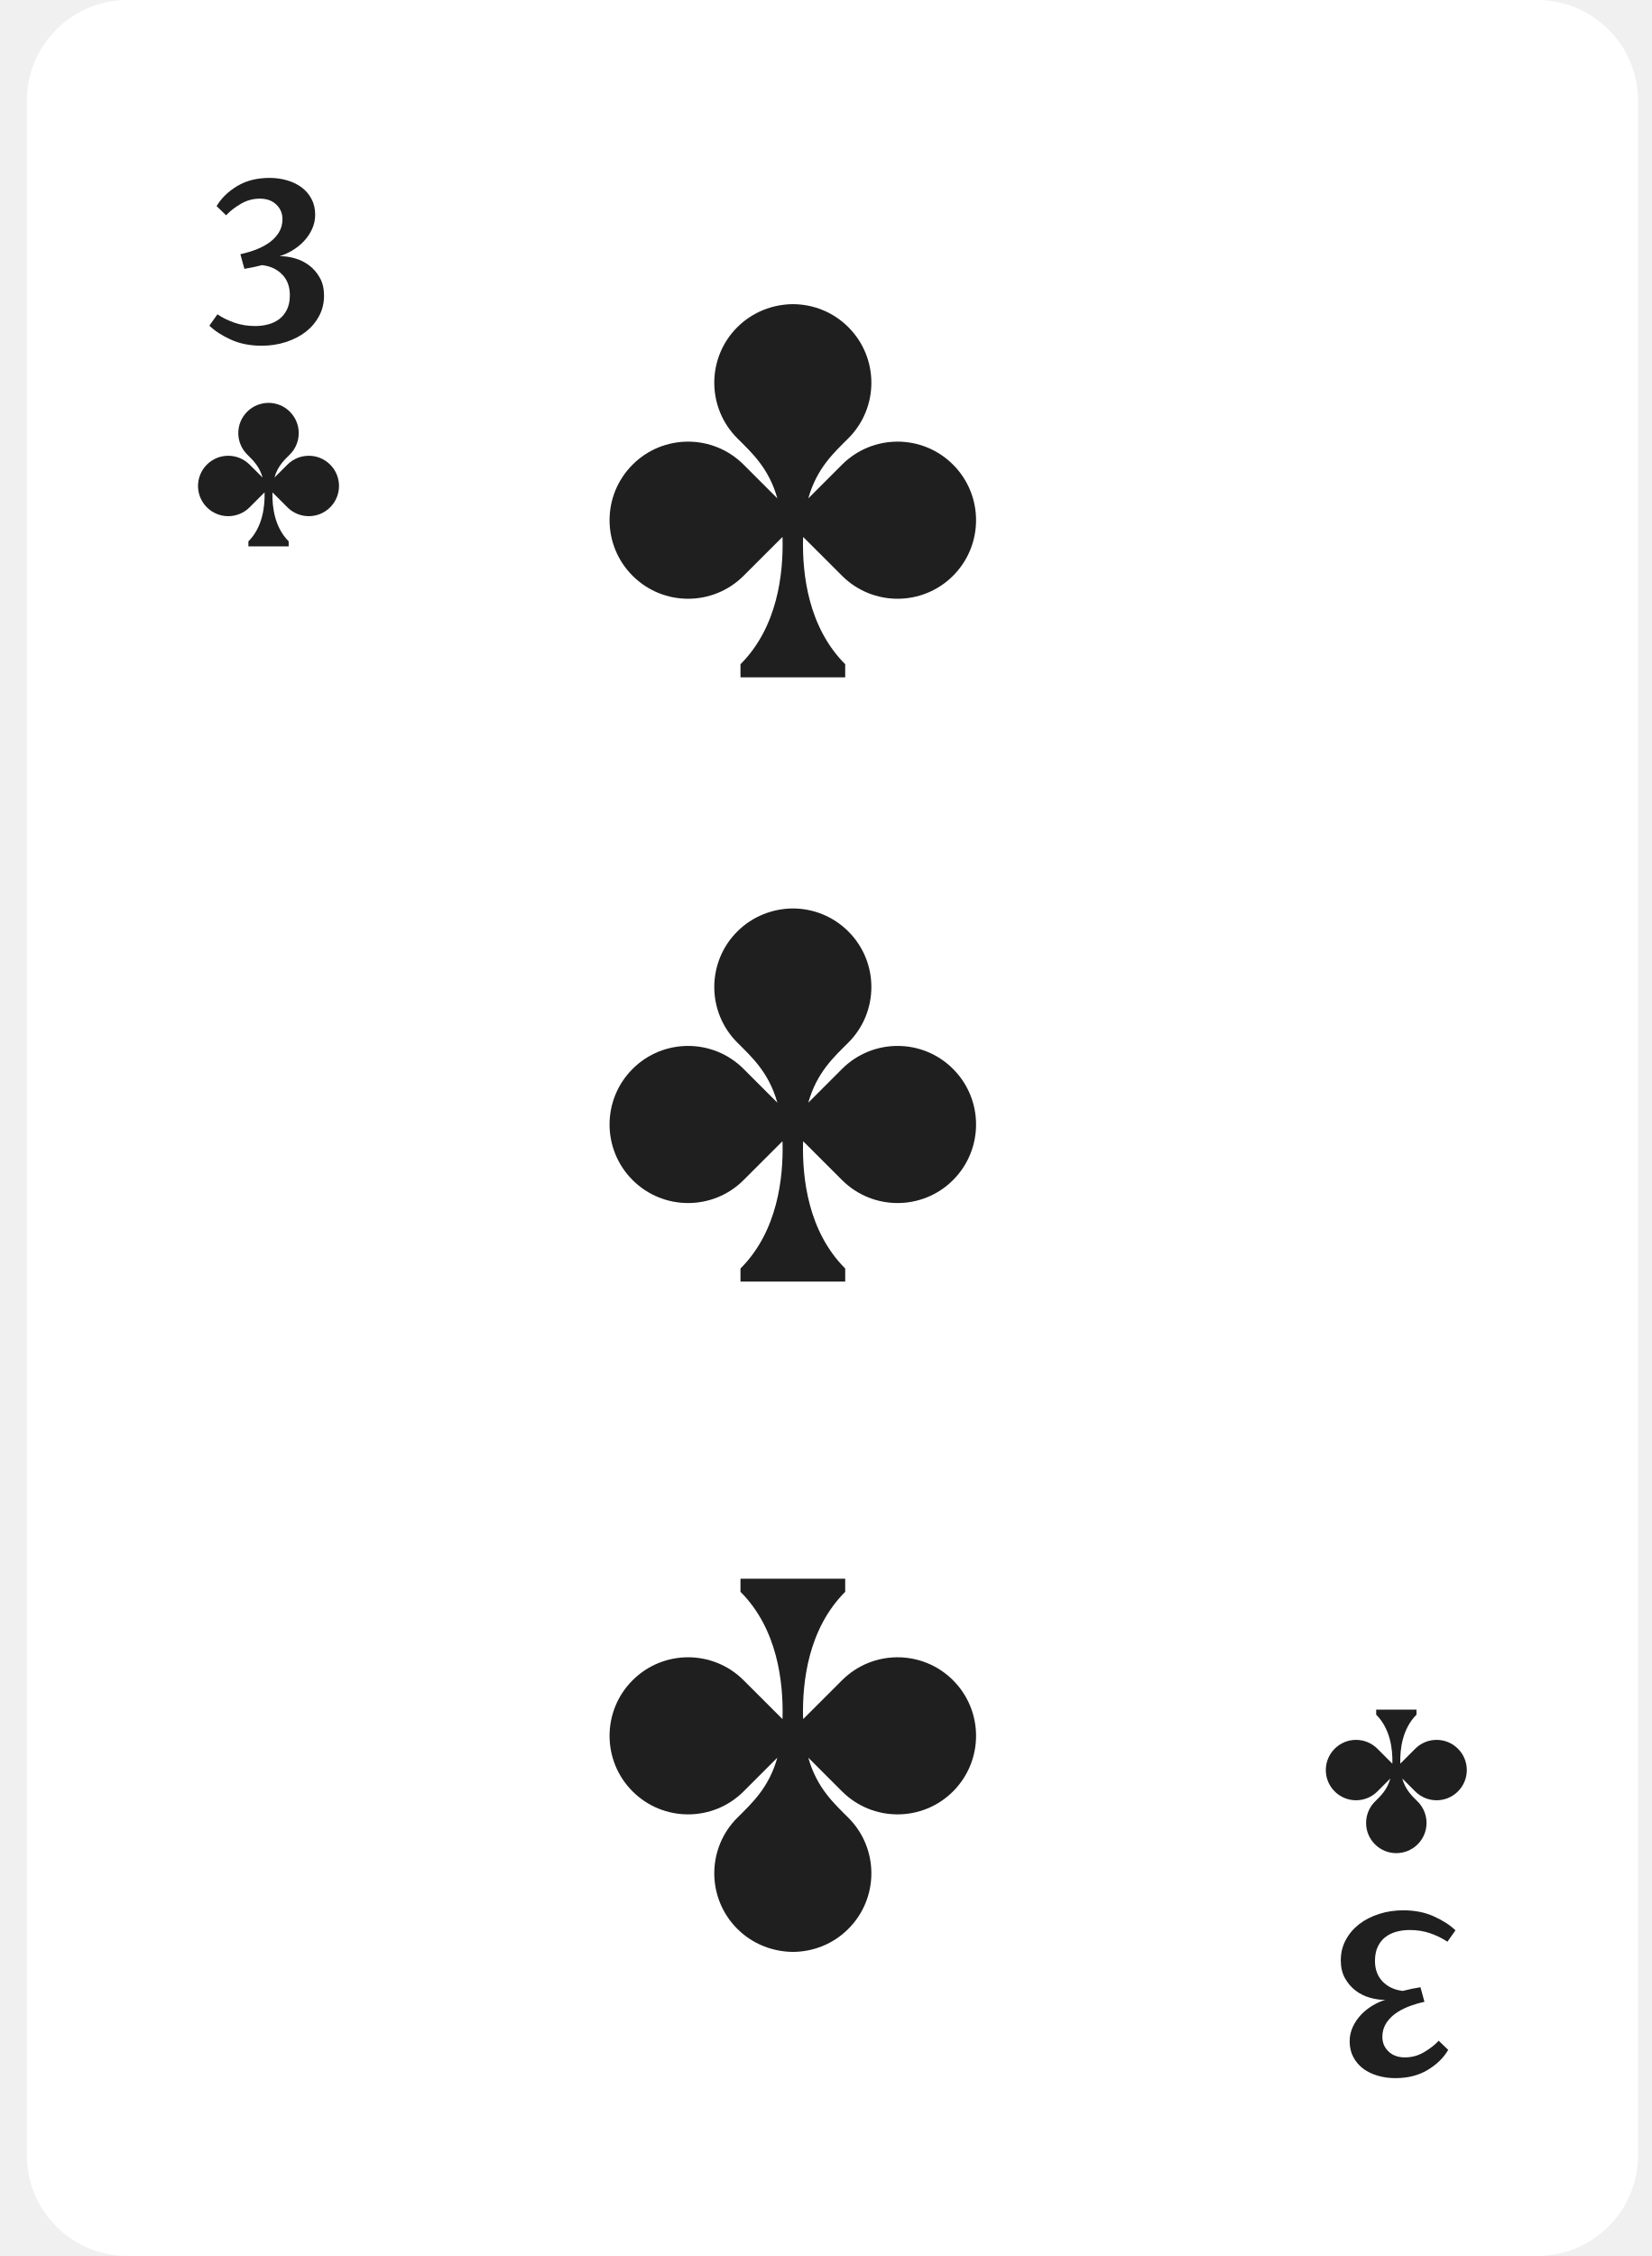
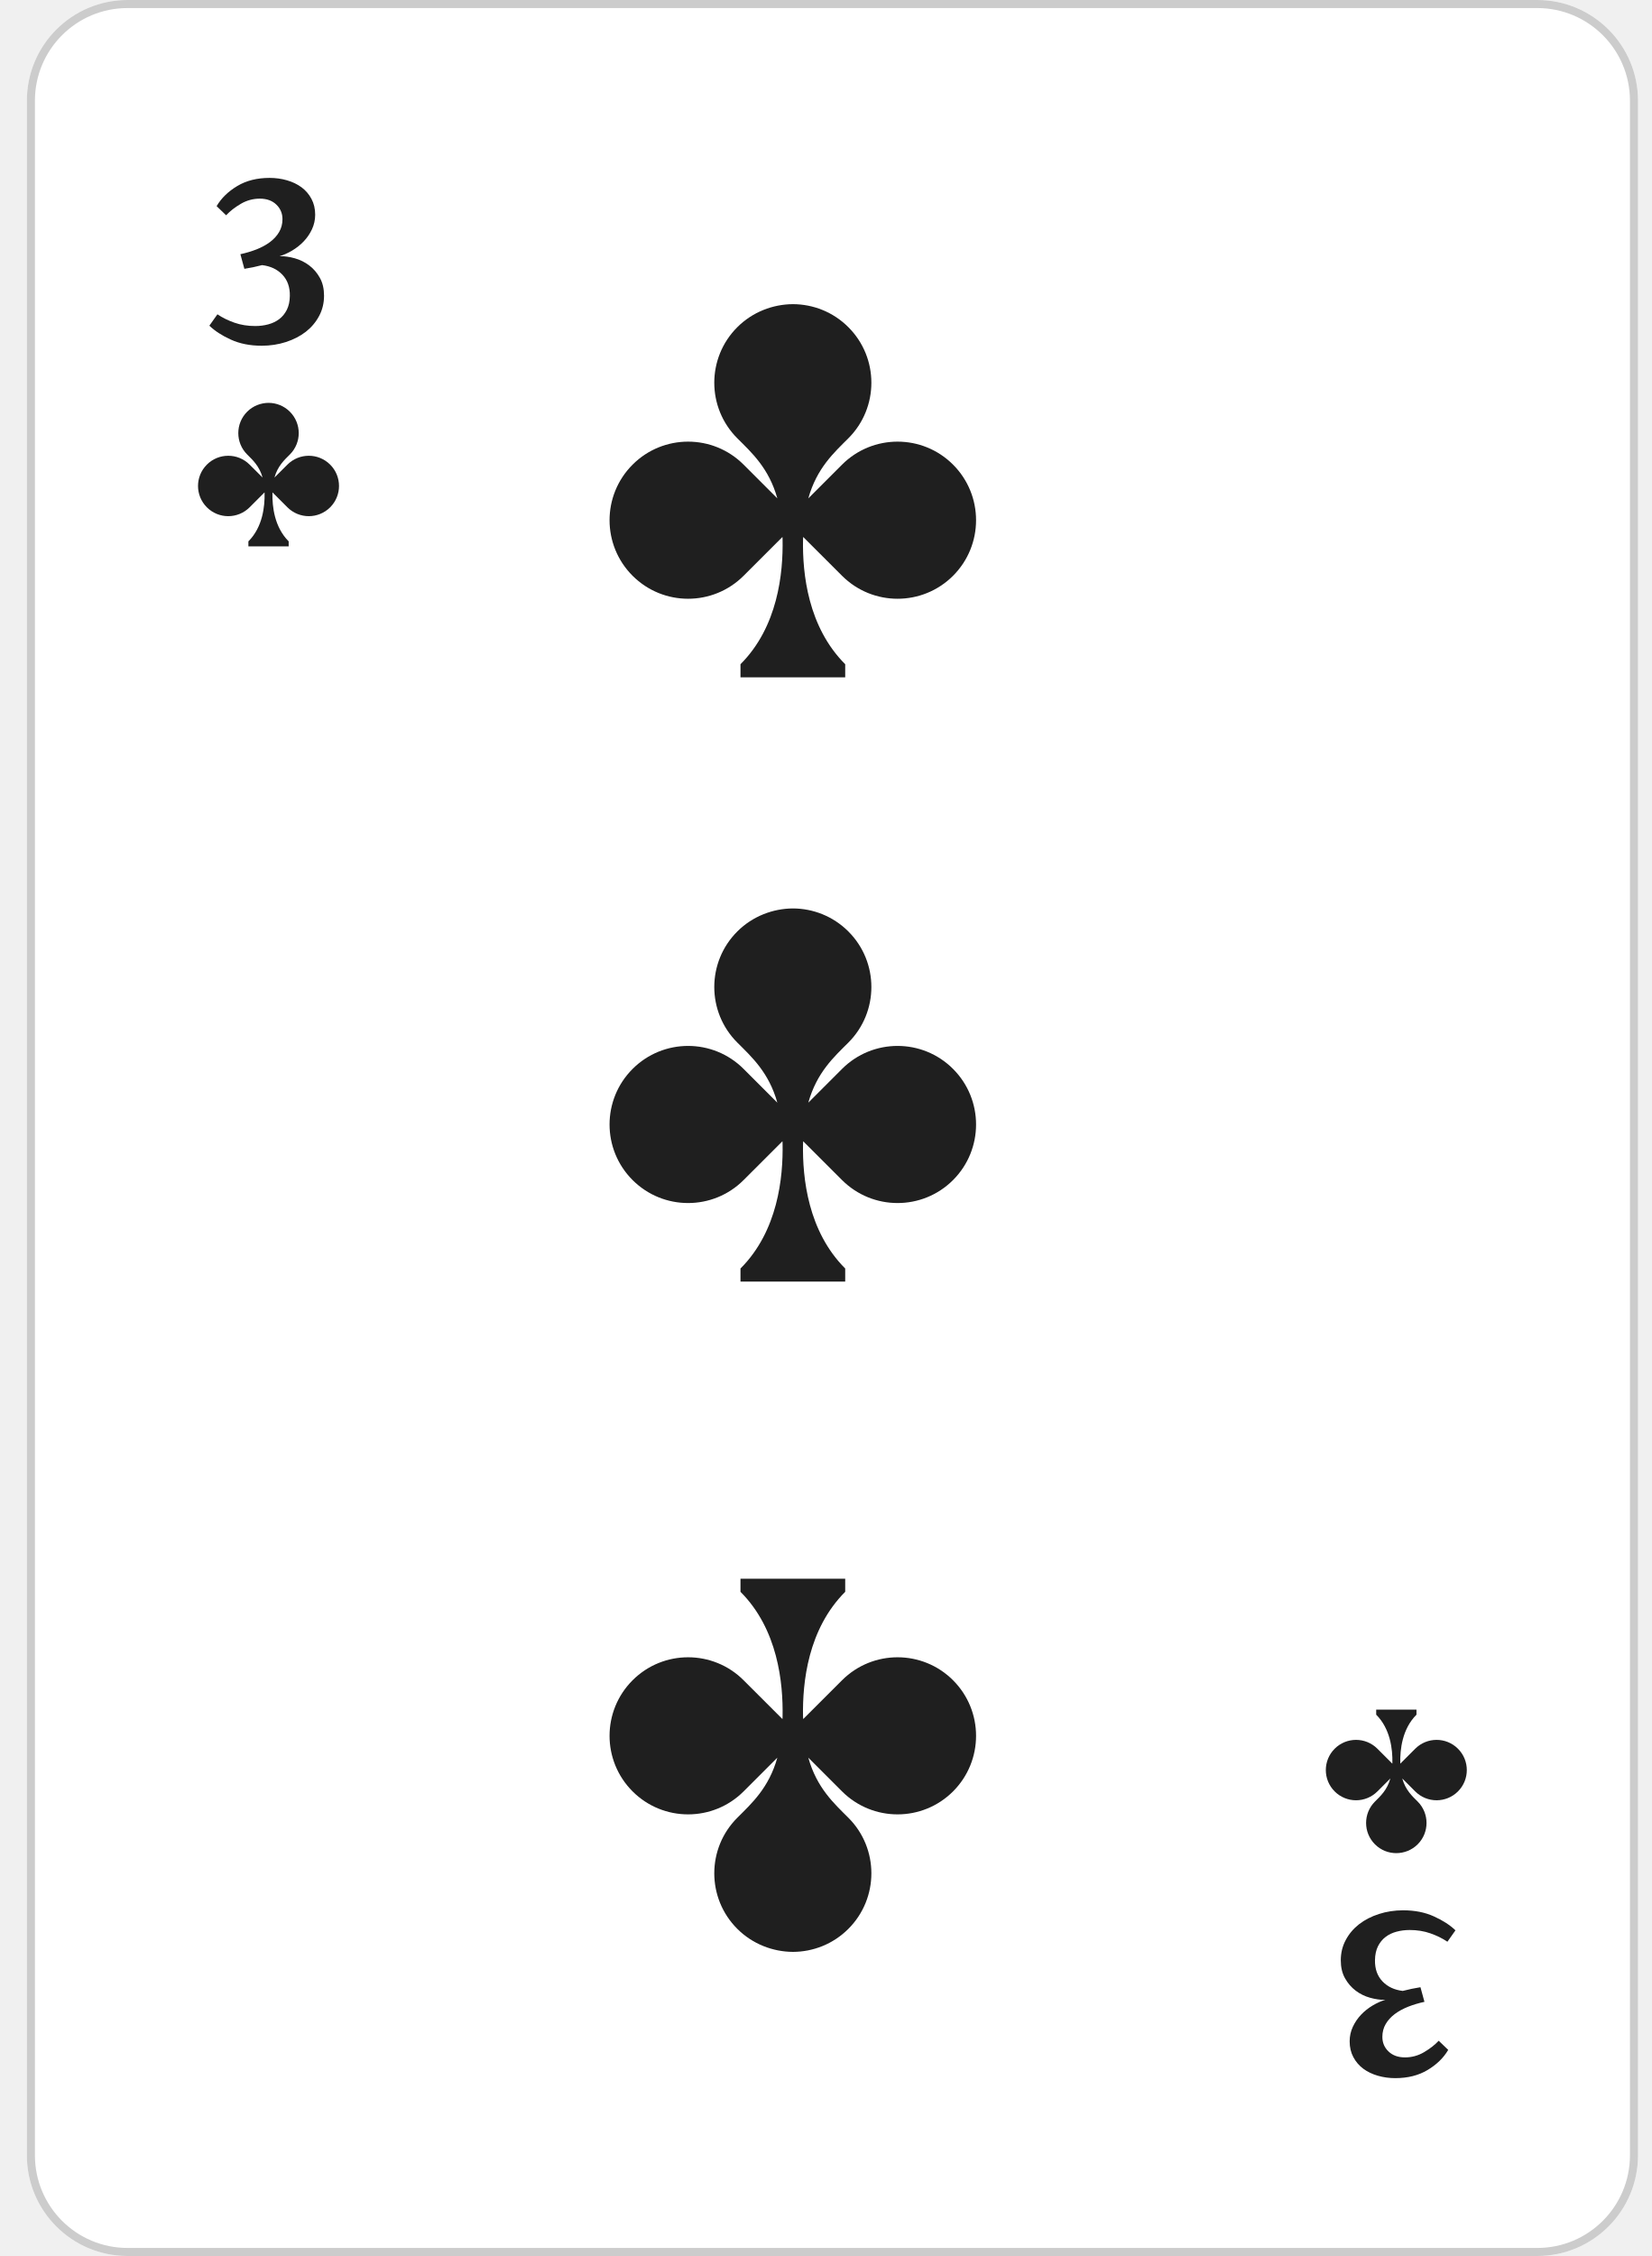
<svg xmlns="http://www.w3.org/2000/svg" width="100%" height="100%" viewBox="0 0 41 56" version="1.1" xml:space="preserve" style="fill-rule:evenodd;clip-rule:evenodd;stroke-linejoin:round;stroke-miterlimit:2;">
  <g transform="matrix(1,0,0,1,-106,-20)">
    <g>
      <path d="M144.167,76L109.167,76C107.786,76 106.667,74.881 106.667,73.5L106.667,22.5C106.667,21.12 107.786,20 109.167,20L144.167,20C145.547,20 146.667,21.12 146.667,22.5L146.667,73.5C146.667,74.881 145.547,76 144.167,76Z" style="fill:white;fill-rule:nonzero;" />
+       <path d="M144.167,76L109.167,76C107.786,76 106.667,74.881 106.667,73.5L106.667,22.5C106.667,21.12 107.786,20 109.167,20L144.167,20C145.547,20 146.667,21.12 146.667,22.5L146.667,73.5C146.667,74.881 145.547,76 144.167,76ZM144.167,75.8L109.167,75.8C107.896,75.8 106.867,74.771 106.867,73.5L106.867,22.5C106.867,21.23 107.896,20.2 109.167,20.2L144.167,20.2C145.437,20.2 146.467,21.23 146.467,22.5L146.467,73.5C146.467,74.771 145.437,75.8 144.167,75.8Z" style="fill:rgb(204,204,204);" />
      <path d="M114.197,31.533C113.904,31.24 113.429,31.24 113.136,31.533L112.814,31.854C112.895,31.566 113.06,31.418 113.197,31.281C113.49,30.988 113.49,30.513 113.197,30.22C113.051,30.074 112.86,30.001 112.668,30C112.477,30.001 112.282,30.074 112.136,30.22C111.843,30.513 111.843,30.988 112.136,31.281C112.273,31.418 112.438,31.566 112.519,31.854L112.197,31.533C111.904,31.24 111.429,31.24 111.136,31.533C110.843,31.826 110.843,32.3 111.136,32.593C111.429,32.886 111.904,32.886 112.197,32.593L112.567,32.223L112.569,32.244C112.575,32.568 112.524,33.081 112.167,33.438L112.167,33.563L113.167,33.563L113.167,33.438C112.812,33.082 112.758,32.574 112.764,32.249L112.766,32.223L113.136,32.593C113.429,32.886 113.904,32.886 114.197,32.593C114.49,32.3 114.49,31.826 114.197,31.533Z" style="fill:rgb(31,31,31);fill-rule:nonzero;" />
      <path d="M139.136,64.468C139.429,64.761 139.904,64.761 140.197,64.468L140.519,64.146C140.438,64.435 140.273,64.583 140.136,64.72C139.843,65.013 139.843,65.488 140.136,65.781C140.282,65.927 140.474,66 140.665,66C140.856,66 141.051,65.927 141.197,65.781C141.49,65.488 141.49,65.013 141.197,64.72C141.06,64.583 140.895,64.435 140.814,64.146L141.136,64.468C141.429,64.761 141.904,64.761 142.197,64.468C142.49,64.175 142.49,63.701 142.197,63.408C141.904,63.115 141.429,63.115 141.136,63.408L140.766,63.778L140.765,63.757C140.758,63.433 140.81,62.92 141.167,62.563L141.167,62.438L140.167,62.438L140.167,62.563C140.522,62.918 140.575,63.427 140.569,63.752L140.567,63.778L140.197,63.408C139.904,63.115 139.429,63.115 139.136,63.408C138.843,63.701 138.843,64.175 139.136,64.468Z" style="fill:rgb(31,31,31);fill-rule:nonzero;" />
      <path d="M114.045,27.34C114.045,27.522 114.005,27.69 113.923,27.843C113.842,27.996 113.731,28.127 113.592,28.236C113.452,28.344 113.288,28.429 113.099,28.49C112.91,28.551 112.709,28.582 112.498,28.582C112.207,28.582 111.951,28.531 111.729,28.429C111.506,28.328 111.33,28.212 111.198,28.084L111.398,27.802C111.522,27.886 111.663,27.955 111.82,28.01C111.977,28.065 112.149,28.093 112.335,28.093C112.449,28.093 112.559,28.079 112.662,28.051C112.766,28.023 112.857,27.979 112.934,27.92C113.012,27.861 113.074,27.784 113.122,27.689C113.169,27.594 113.194,27.479 113.196,27.346C113.2,27.128 113.138,26.953 113.011,26.819C112.884,26.685 112.716,26.606 112.507,26.581L112.286,26.633L112.067,26.673L111.968,26.31C112.112,26.279 112.247,26.238 112.375,26.188C112.501,26.137 112.612,26.077 112.706,26.006C112.8,25.935 112.875,25.853 112.93,25.759C112.985,25.665 113.013,25.559 113.013,25.44C113.013,25.296 112.962,25.176 112.86,25.078C112.758,24.98 112.622,24.931 112.451,24.931C112.283,24.931 112.125,24.974 111.98,25.059C111.834,25.144 111.712,25.239 111.614,25.344L111.378,25.117C111.494,24.919 111.665,24.753 111.89,24.618C112.115,24.483 112.382,24.416 112.693,24.416C112.844,24.416 112.989,24.436 113.126,24.476C113.264,24.516 113.384,24.574 113.487,24.65C113.59,24.727 113.672,24.822 113.733,24.937C113.794,25.051 113.825,25.182 113.825,25.33C113.825,25.457 113.798,25.578 113.746,25.69C113.693,25.803 113.625,25.903 113.541,25.991C113.457,26.08 113.361,26.155 113.256,26.218C113.15,26.281 113.045,26.329 112.94,26.359C113.063,26.357 113.189,26.375 113.32,26.412C113.451,26.449 113.569,26.507 113.676,26.588C113.783,26.668 113.871,26.771 113.941,26.896C114.011,27.021 114.045,27.169 114.045,27.34Z" style="fill:rgb(31,31,31);fill-rule:nonzero;" />
      <path d="M139.288,68.661C139.288,68.479 139.328,68.311 139.41,68.158C139.491,68.005 139.602,67.874 139.741,67.765C139.881,67.657 140.045,67.572 140.234,67.511C140.423,67.45 140.624,67.419 140.835,67.419C141.126,67.419 141.382,67.47 141.604,67.572C141.827,67.673 142.003,67.789 142.135,67.916L141.935,68.199C141.811,68.115 141.67,68.046 141.513,67.991C141.356,67.936 141.184,67.908 140.998,67.908C140.884,67.908 140.774,67.922 140.671,67.95C140.567,67.978 140.476,68.021 140.399,68.081C140.321,68.14 140.259,68.217 140.211,68.312C140.164,68.407 140.139,68.521 140.137,68.655C140.133,68.873 140.195,69.048 140.322,69.182C140.449,69.316 140.617,69.395 140.826,69.42L141.047,69.368L141.266,69.328L141.365,69.691C141.221,69.722 141.086,69.763 140.958,69.813C140.832,69.864 140.721,69.924 140.627,69.995C140.533,70.066 140.458,70.148 140.403,70.242C140.348,70.336 140.32,70.442 140.32,70.561C140.32,70.705 140.371,70.825 140.473,70.923C140.575,71.021 140.711,71.07 140.882,71.07C141.05,71.07 141.208,71.027 141.353,70.942C141.499,70.856 141.621,70.762 141.719,70.657L141.955,70.884C141.839,71.082 141.668,71.248 141.443,71.383C141.218,71.518 140.951,71.585 140.64,71.585C140.489,71.585 140.344,71.565 140.207,71.525C140.069,71.485 139.949,71.427 139.846,71.351C139.743,71.274 139.661,71.179 139.6,71.064C139.539,70.95 139.508,70.819 139.508,70.671C139.508,70.543 139.535,70.423 139.587,70.311C139.64,70.198 139.708,70.098 139.792,70.01C139.876,69.921 139.972,69.846 140.077,69.783C140.183,69.72 140.288,69.672 140.393,69.642C140.271,69.644 140.144,69.626 140.013,69.589C139.882,69.552 139.764,69.494 139.657,69.413C139.55,69.332 139.462,69.23 139.392,69.105C139.322,68.98 139.288,68.832 139.288,68.661Z" style="fill:rgb(31,31,31);fill-rule:nonzero;" />
      <path d="M129.662,31.534C128.901,30.772 127.667,30.772 126.905,31.534L126.068,32.371C126.278,31.62 126.707,31.235 127.063,30.879C127.824,30.118 127.824,28.883 127.063,28.122C126.683,27.742 126.186,27.552 125.688,27.55C125.191,27.552 124.685,27.742 124.305,28.122C123.543,28.883 123.543,30.118 124.305,30.879C124.661,31.235 125.089,31.62 125.299,32.371L124.462,31.534C123.701,30.772 122.466,30.772 121.705,31.534C120.943,32.296 120.943,33.53 121.705,34.292C122.466,35.053 123.701,35.053 124.462,34.292L125.426,33.329L125.429,33.382C125.446,34.227 125.313,35.559 124.384,36.488L124.384,36.813L126.984,36.813L126.984,36.488C126.06,35.564 125.921,34.242 125.937,33.396L125.941,33.329L126.905,34.292C127.667,35.053 128.901,35.053 129.662,34.292C130.423,33.53 130.423,32.296 129.662,31.534Z" style="fill:rgb(31,31,31);fill-rule:nonzero;" />
      <path d="M129.662,46.534C128.901,45.772 127.667,45.772 126.905,46.534L126.068,47.371C126.278,46.62 126.707,46.235 127.063,45.879C127.824,45.118 127.824,43.883 127.063,43.122C126.683,42.742 126.186,42.552 125.688,42.55C125.191,42.552 124.685,42.742 124.305,43.122C123.543,43.883 123.543,45.118 124.305,45.879C124.661,46.235 125.089,46.62 125.299,47.371L124.462,46.534C123.701,45.772 122.466,45.772 121.705,46.534C120.943,47.296 120.943,48.53 121.705,49.292C122.466,50.053 123.701,50.053 124.462,49.292L125.426,48.329L125.429,48.382C125.446,49.227 125.313,50.559 124.384,51.488L124.384,51.813L126.984,51.813L126.984,51.488C126.06,50.564 125.921,49.242 125.937,48.396L125.941,48.329L126.905,49.292C127.667,50.053 128.901,50.053 129.662,49.292C130.423,48.53 130.423,47.296 129.662,46.534Z" style="fill:rgb(31,31,31);fill-rule:nonzero;" />
      <path d="M129.662,64.467C128.901,65.228 127.667,65.228 126.905,64.467L126.068,63.63C126.278,64.381 126.707,64.766 127.063,65.122C127.824,65.883 127.824,67.118 127.063,67.879C126.683,68.259 126.186,68.449 125.688,68.451C125.191,68.449 124.685,68.259 124.305,67.879C123.543,67.118 123.543,65.883 124.305,65.122C124.661,64.766 125.089,64.381 125.299,63.63L124.462,64.467C123.701,65.228 122.466,65.228 121.705,64.467C120.943,63.705 120.943,62.471 121.705,61.709C122.466,60.948 123.701,60.948 124.462,61.709L125.426,62.672L125.429,62.619C125.446,61.774 125.313,60.442 124.384,59.513L124.384,59.188L126.984,59.188L126.984,59.513C126.06,60.437 125.921,61.759 125.937,62.605L125.941,62.672L126.905,61.709C127.667,60.948 128.901,60.948 129.662,61.709C130.423,62.471 130.423,63.705 129.662,64.467Z" style="fill:rgb(31,31,31);fill-rule:nonzero;" />
    </g>
  </g>
</svg>
